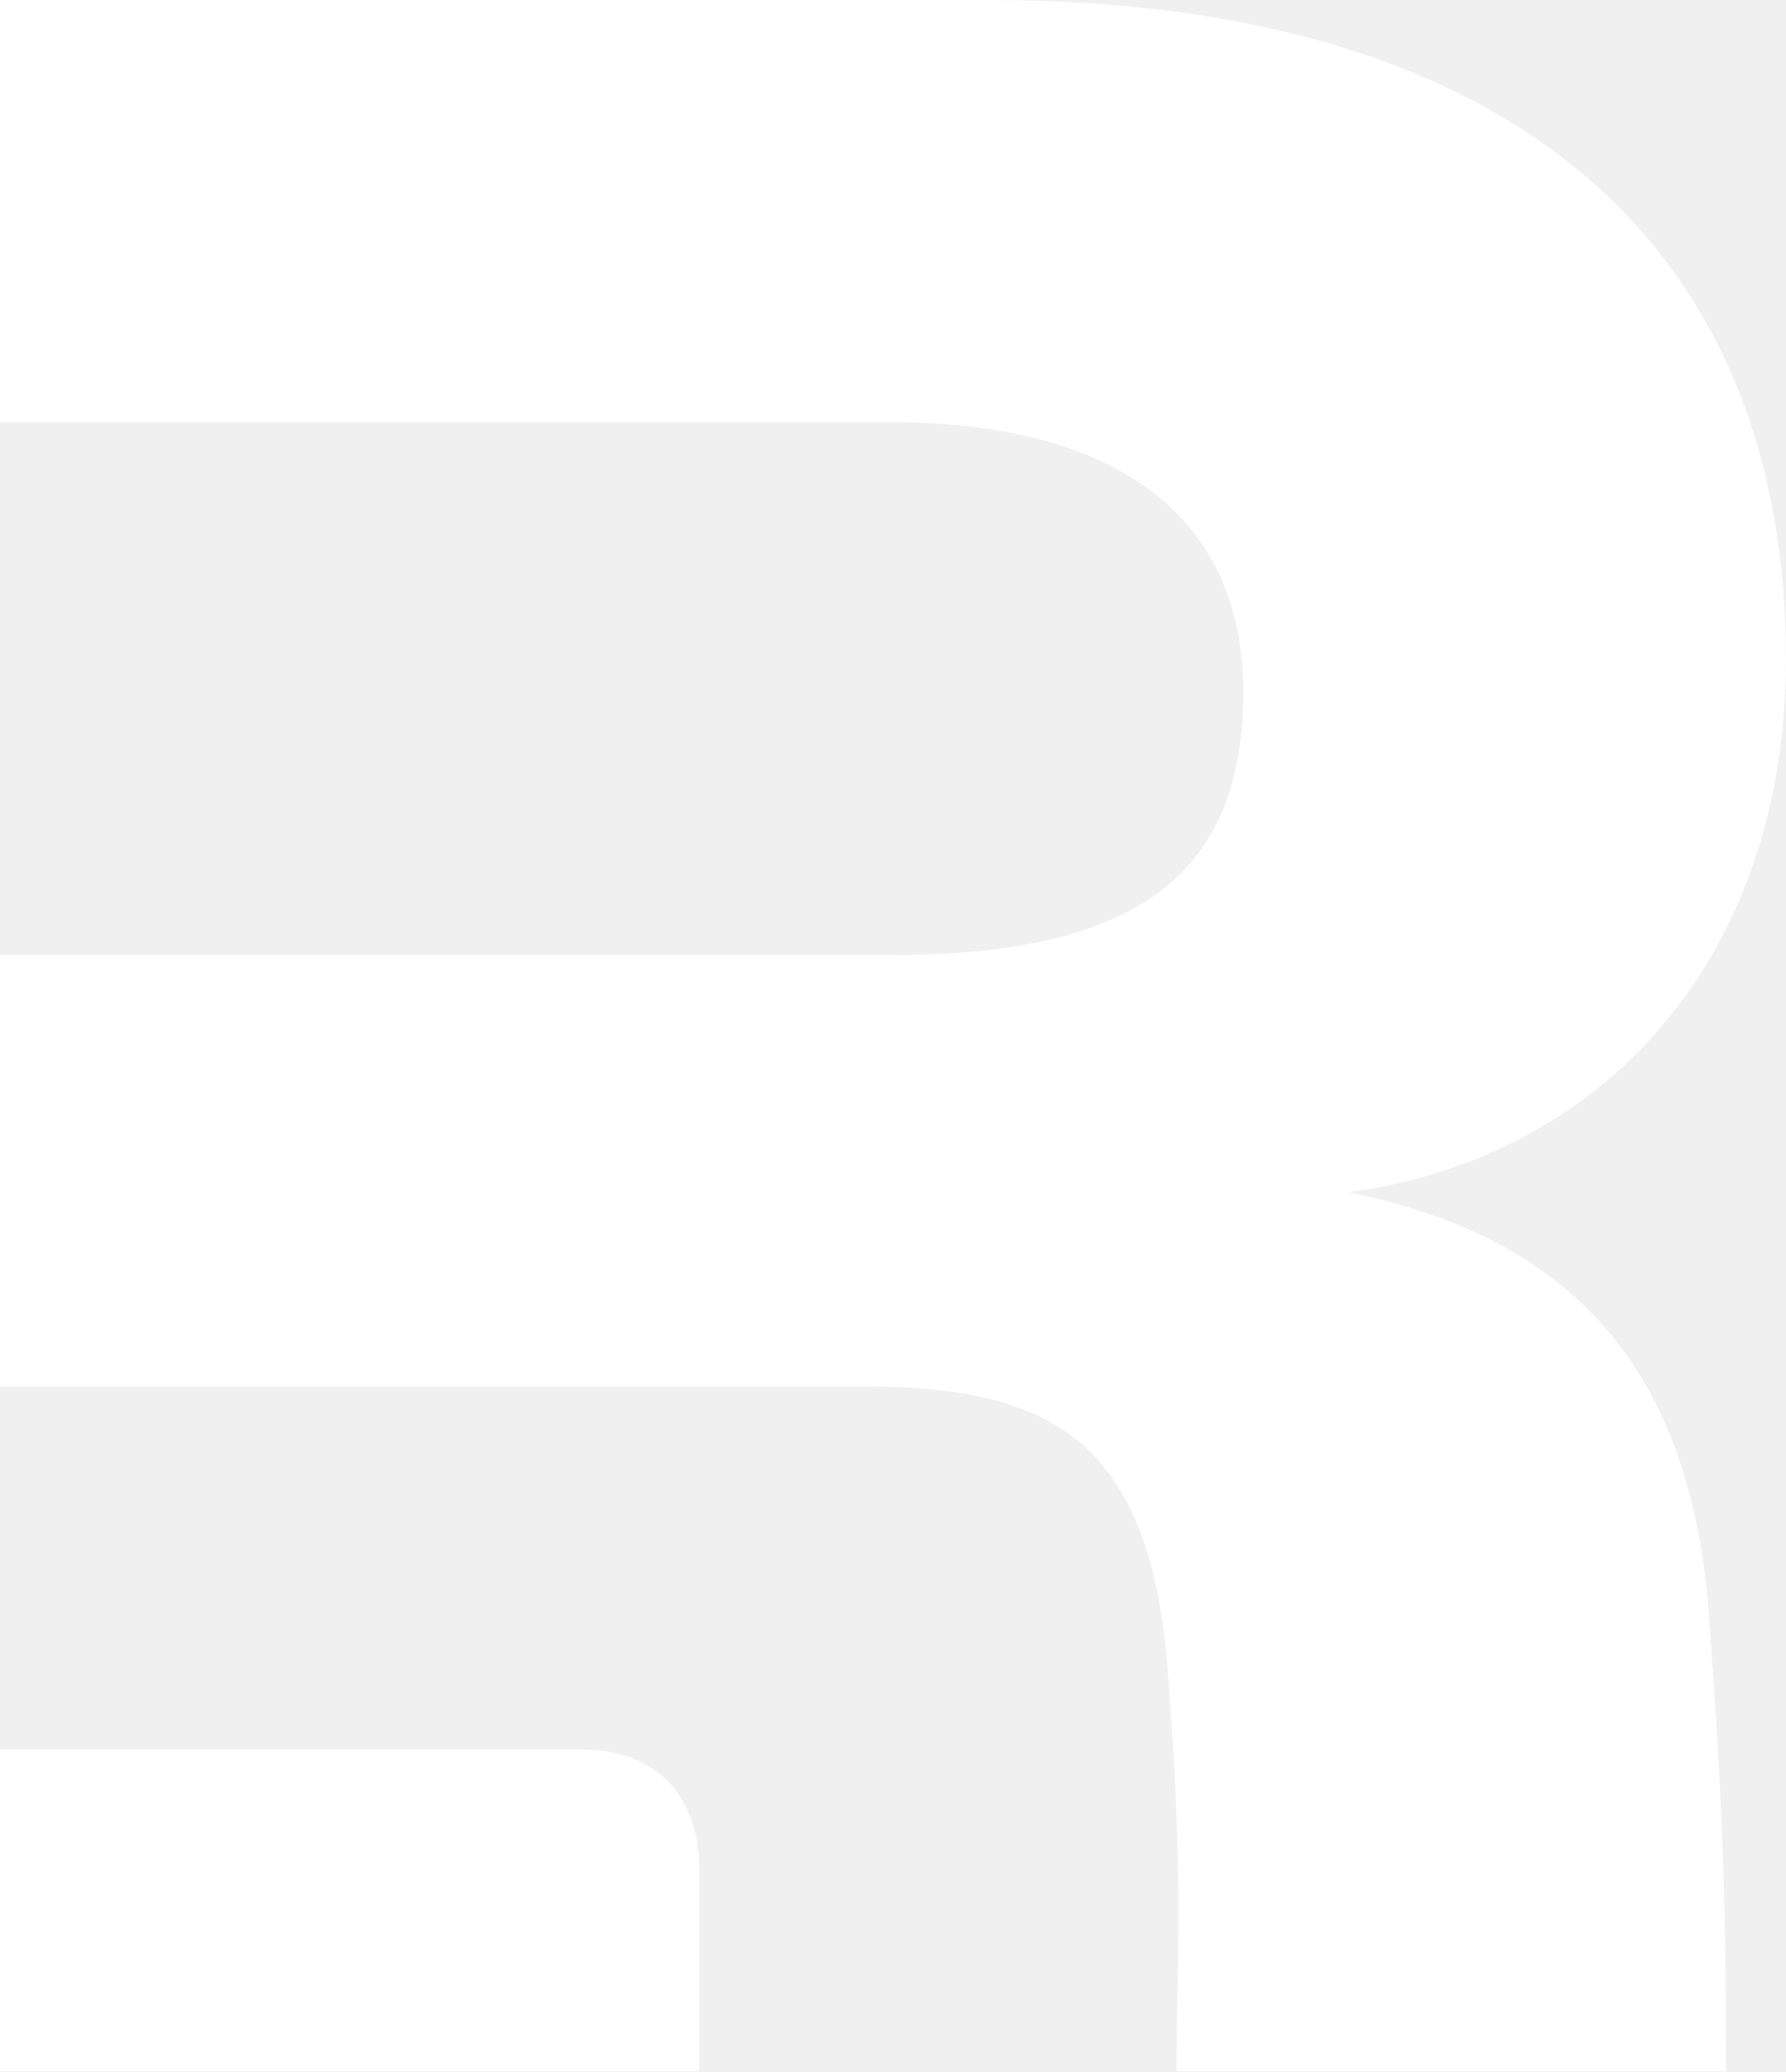
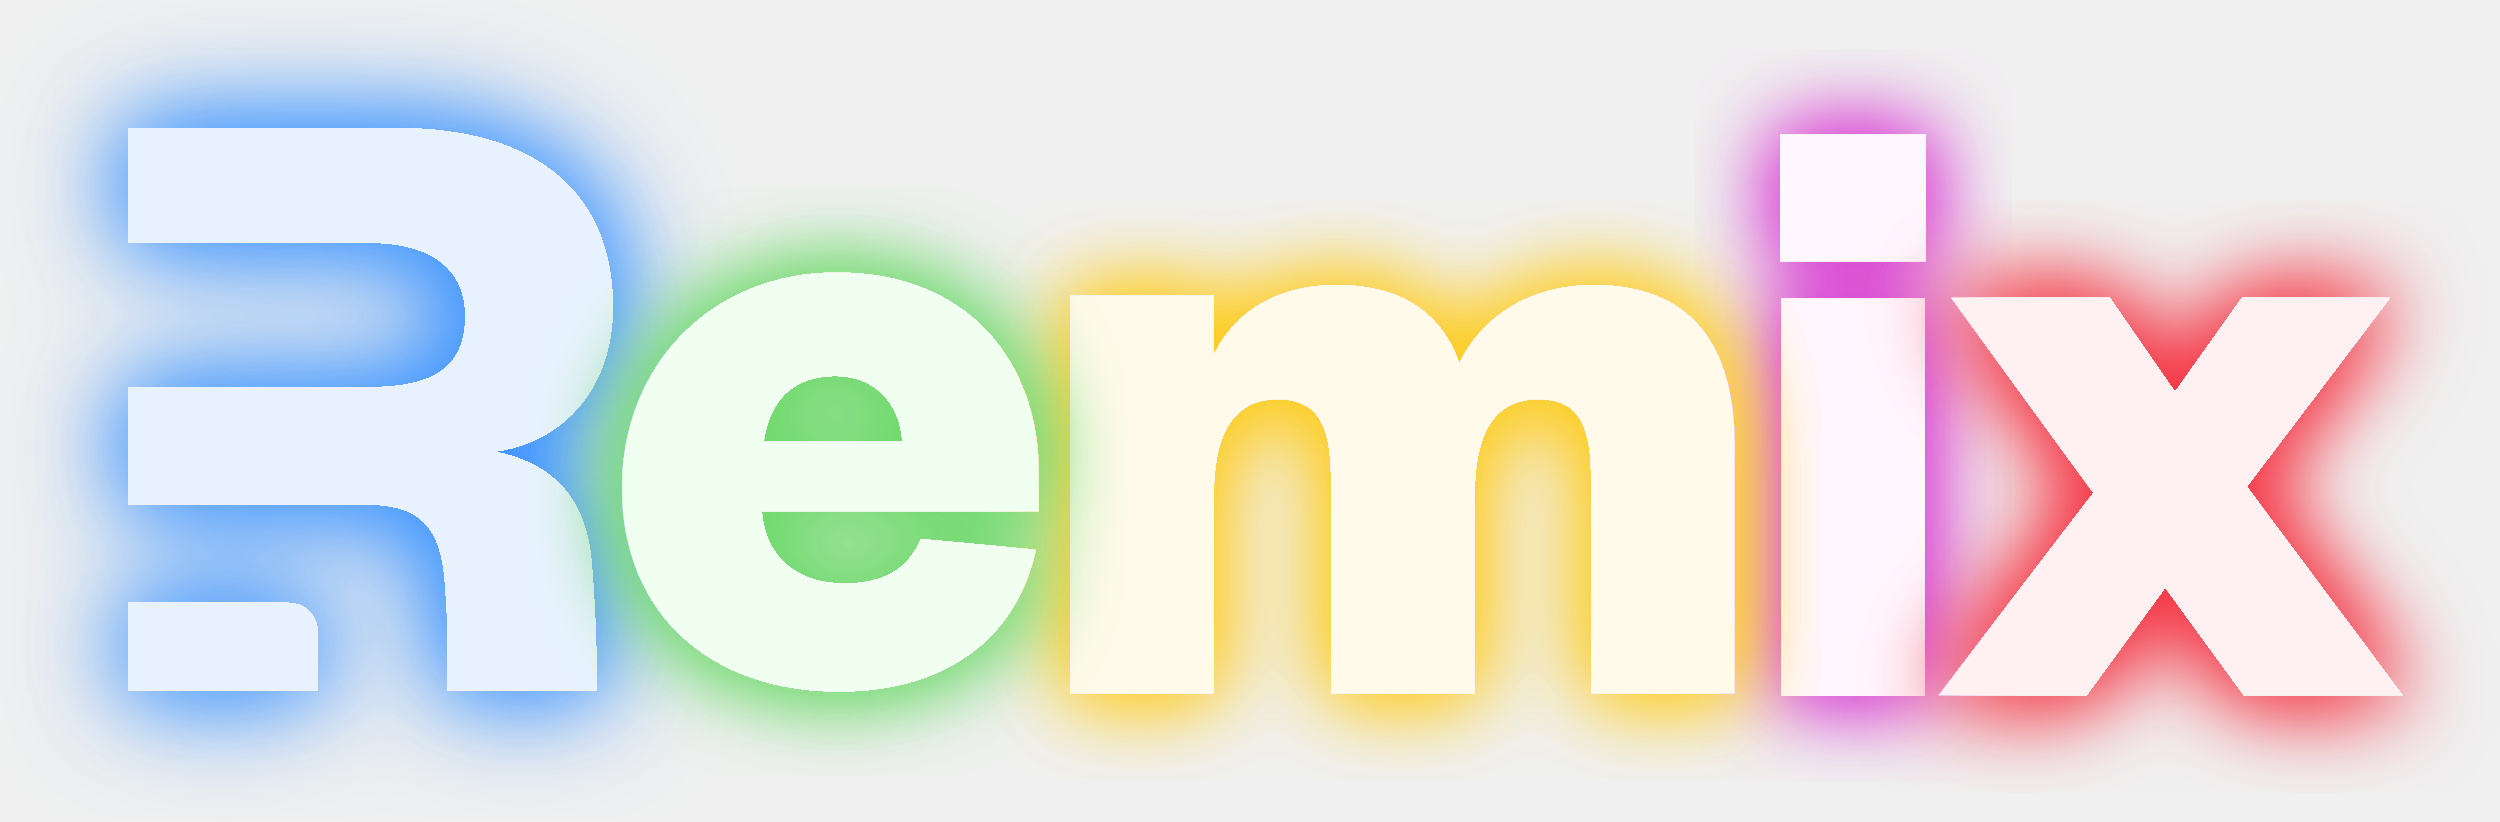
- <svg xmlns="http://www.w3.org/2000/svg" width="256px" height="297px" viewBox="0 0 256 297" version="1.1">
-   <g stroke="none" stroke-width="1" fill="none" fill-rule="evenodd">
-     <path d="M141.675,-7.10542736e-15 C218.047,-7.10542736e-15 256,36.349 256,94.414 C256,137.844 229.293,166.167 193.215,170.888 C223.67,177.025 241.474,194.492 244.755,228.953 L245.229,235.29 L245.644,241.214 L246.002,246.756 L246.251,250.935 L246.518,255.865 L246.656,258.679 L246.854,263.149 L247.013,267.371 L247.092,269.798 L247.199,273.686 L247.291,278.132 L247.324,280.28 L247.384,286.506 L247.404,293.002 L247.405,296.887 L168.646,296.887 L168.65,295.266 L168.65,295.266 L168.678,292.12 L168.678,292.12 L168.725,289.055 L168.861,281.631 L168.896,279.142 L168.923,275.24 L168.923,275.24 L168.919,272.744 L168.896,270.127 L168.864,268.073 L168.8,265.197 L168.706,262.147 L168.581,258.905 L168.42,255.45 L168.325,253.637 L168.164,250.804 L167.979,247.828 L167.692,243.624 L167.445,240.282 C167.374,239.251 167.291,238.245 167.198,237.262 L166.996,235.328 C164.395,212.501 155.341,203.171 139.833,200.059 L138.526,199.814 C137.644,199.66 136.743,199.525 135.822,199.406 L134.425,199.242 C134.189,199.217 133.953,199.193 133.715,199.169 L132.273,199.042 L132.273,199.042 L130.802,198.939 L130.802,198.939 L129.3,198.858 L129.3,198.858 L127.786,198.8 L126.242,198.761 L124.668,198.743 L124.668,198.743 L0,198.74 L0,136.9 L127.619,136.9 C129.706,136.9 131.728,136.861 133.686,136.78 L135.622,136.685 L135.622,136.685 L137.515,136.563 L137.515,136.563 L139.365,136.413 C139.67,136.385 139.973,136.357 140.274,136.327 L142.059,136.134 C143.235,135.995 144.383,135.837 145.501,135.659 L147.158,135.378 C167.867,131.624 178.221,120.63 178.221,99.178 C178.221,75.104 161.354,60.513 127.619,60.513 L0,60.513 L0,-7.10542736e-15 L141.675,-7.10542736e-15 Z M83.276,250.785 C93.609,250.785 97.933,256.523 99.473,262.015 L99.676,262.804 L99.676,262.804 L99.843,263.587 L99.952,264.204 L99.998,264.51 L100.076,265.113 L100.134,265.704 L100.157,265.994 L100.188,266.562 L100.198,266.84 L100.206,267.381 L100.206,296.887 L0,296.887 L0,250.785 L83.276,250.785 Z" fill="#fff" fill-rule="nonzero" />
+ <svg xmlns="http://www.w3.org/2000/svg" width="819" height="269" viewBox="0 0 819 269" fill="none">
+   <g filter="url(#filter0_dd_3_93)">
+     <path d="M583.592 97.78V228H630.538V97.78H583.592ZM583.302 85.517H630.828V44.056H583.302V85.517Z" fill="#FFF7FF" />
  </g>
+   <g filter="url(#filter1_dd_3_93)">
+     <path fill-rule="evenodd" clip-rule="evenodd" d="M193.744 183.947C195.387 205.214 195.387 215.183 195.387 226.065H146.558C146.558 223.694 146.6 221.526 146.642 219.327C146.774 212.492 146.912 205.365 145.813 190.971C144.361 169.899 135.356 165.216 118.798 165.216H104.128H42V126.876H121.122C142.037 126.876 152.494 120.464 152.494 103.489C152.494 88.563 142.037 79.517 121.122 79.517H42V42H129.836C177.186 42 200.716 64.536 200.716 100.535C200.716 127.461 184.158 145.021 161.79 147.948C180.672 151.753 191.71 162.582 193.744 183.947Z" fill="#E8F2FF" />
+     <path d="M42 226.064V197.483H93.63C102.254 197.483 104.126 203.928 104.126 207.772V226.064H42Z" fill="#E8F2FF" />
+   </g>
+   <g filter="url(#filter2_dd_3_93)">
+     <path d="M782.943 97.524H734.548L712.523 128.474L691.079 97.524H639.206L685.862 161.467L635.148 227.745H683.544L709.336 192.416L735.127 227.745H787L735.996 159.423L782.943 97.524Z" fill="#FFF0F1" />
+   </g>
+   <g filter="url(#filter3_dd_3_93)">
+     <path d="M478.111 119.105C472.605 103.922 460.723 93.411 437.83 93.411C418.414 93.411 404.504 102.171 397.549 116.477V96.915H350.602V227.135H397.549V163.193C397.549 143.631 403.055 130.784 418.414 130.784C432.614 130.784 436.091 140.127 436.091 157.938V227.135H483.038V163.193C483.038 143.631 488.254 130.784 503.903 130.784C518.102 130.784 521.29 140.127 521.29 157.938V227.135H568.237V145.383C568.237 118.229 557.804 93.411 522.16 93.411C500.425 93.411 485.066 104.506 478.111 119.105Z" fill="#FFFAEA" />
+   </g>
+   <g filter="url(#filter4_dd_3_93)">
+     <path d="M301.716 176.598C297.369 186.818 289.255 191.197 276.504 191.197C262.304 191.197 250.712 183.606 249.553 167.547H340.258V154.408C340.258 119.08 317.365 89.298 274.185 89.298C233.904 89.298 203.766 118.788 203.766 159.956C203.766 201.416 233.325 226.526 274.765 226.526C308.961 226.526 332.724 209.883 339.389 180.102L301.716 176.598ZM250.133 144.773C251.871 132.51 258.537 123.167 273.606 123.167C287.516 123.167 295.05 133.094 295.63 144.773H250.133Z" fill="#F1FFF0" />
+   </g>
+   <defs>
+     <filter id="filter0_dd_3_93" x="555.302" y="16.056" width="103.526" height="239.944" filterUnits="userSpaceOnUse" color-interpolation-filters="sRGB">
+       <feFlood flood-opacity="0" result="BackgroundImageFix" />
+       <feColorMatrix in="SourceAlpha" type="matrix" values="0 0 0 0 0 0 0 0 0 0 0 0 0 0 0 0 0 0 127 0" result="hardAlpha" />
+       <feOffset />
+       <feGaussianBlur stdDeviation="14" />
+       <feComposite in2="hardAlpha" operator="out" />
+       <feColorMatrix type="matrix" values="0 0 0 0 0.847 0 0 0 0 0.231 0 0 0 0 0.824 0 0 0 1 0" />
+       <feBlend mode="normal" in2="BackgroundImageFix" result="effect1_dropShadow_3_93" />
+       <feColorMatrix in="SourceAlpha" type="matrix" values="0 0 0 0 0 0 0 0 0 0 0 0 0 0 0 0 0 0 127 0" result="hardAlpha" />
+       <feOffset />
+       <feGaussianBlur stdDeviation="14" />
+       <feComposite in2="hardAlpha" operator="out" />
+       <feColorMatrix type="matrix" values="0 0 0 0 0.847 0 0 0 0 0.231 0 0 0 0 0.824 0 0 0 1 0" />
+       <feBlend mode="normal" in2="effect1_dropShadow_3_93" result="effect2_dropShadow_3_93" />
+       <feBlend mode="normal" in="SourceGraphic" in2="effect2_dropShadow_3_93" result="shape" />
+     </filter>
+     <filter id="filter1_dd_3_93" x="0" y="0" width="242.715" height="268.065" filterUnits="userSpaceOnUse" color-interpolation-filters="sRGB">
+       <feFlood flood-opacity="0" result="BackgroundImageFix" />
+       <feColorMatrix in="SourceAlpha" type="matrix" values="0 0 0 0 0 0 0 0 0 0 0 0 0 0 0 0 0 0 127 0" result="hardAlpha" />
+       <feOffset />
+       <feGaussianBlur stdDeviation="21" />
+       <feComposite in2="hardAlpha" operator="out" />
+       <feColorMatrix type="matrix" values="0 0 0 0 0.224 0 0 0 0 0.573 0 0 0 0 1 0 0 0 1 0" />
+       <feBlend mode="normal" in2="BackgroundImageFix" result="effect1_dropShadow_3_93" />
+       <feColorMatrix in="SourceAlpha" type="matrix" values="0 0 0 0 0 0 0 0 0 0 0 0 0 0 0 0 0 0 127 0" result="hardAlpha" />
+       <feOffset />
+       <feGaussianBlur stdDeviation="14" />
+       <feComposite in2="hardAlpha" operator="out" />
+       <feColorMatrix type="matrix" values="0 0 0 0 0.224 0 0 0 0 0.573 0 0 0 0 1 0 0 0 0.9 0" />
+       <feBlend mode="normal" in2="effect1_dropShadow_3_93" result="effect2_dropShadow_3_93" />
+       <feBlend mode="normal" in="SourceGraphic" in2="effect2_dropShadow_3_93" result="shape" />
+     </filter>
+     <filter id="filter2_dd_3_93" x="603.148" y="65.524" width="215.852" height="194.22" filterUnits="userSpaceOnUse" color-interpolation-filters="sRGB">
+       <feFlood flood-opacity="0" result="BackgroundImageFix" />
+       <feColorMatrix in="SourceAlpha" type="matrix" values="0 0 0 0 0 0 0 0 0 0 0 0 0 0 0 0 0 0 127 0" result="hardAlpha" />
+       <feOffset />
+       <feGaussianBlur stdDeviation="14" />
+       <feComposite in2="hardAlpha" operator="out" />
+       <feColorMatrix type="matrix" values="0 0 0 0 0.961 0 0 0 0 0.2 0 0 0 0 0.259 0 0 0 1 0" />
+       <feBlend mode="normal" in2="BackgroundImageFix" result="effect1_dropShadow_3_93" />
+       <feColorMatrix in="SourceAlpha" type="matrix" values="0 0 0 0 0 0 0 0 0 0 0 0 0 0 0 0 0 0 127 0" result="hardAlpha" />
+       <feOffset />
+       <feGaussianBlur stdDeviation="16" />
+       <feComposite in2="hardAlpha" operator="out" />
+       <feColorMatrix type="matrix" values="0 0 0 0 0.961 0 0 0 0 0.2 0 0 0 0 0.259 0 0 0 1 0" />
+       <feBlend mode="normal" in2="effect1_dropShadow_3_93" result="effect2_dropShadow_3_93" />
+       <feBlend mode="normal" in="SourceGraphic" in2="effect2_dropShadow_3_93" result="shape" />
+     </filter>
+     <filter id="filter3_dd_3_93" x="322.602" y="65.411" width="273.635" height="189.724" filterUnits="userSpaceOnUse" color-interpolation-filters="sRGB">
+       <feFlood flood-opacity="0" result="BackgroundImageFix" />
+       <feColorMatrix in="SourceAlpha" type="matrix" values="0 0 0 0 0 0 0 0 0 0 0 0 0 0 0 0 0 0 127 0" result="hardAlpha" />
+       <feOffset />
+       <feGaussianBlur stdDeviation="14" />
+       <feComposite in2="hardAlpha" operator="out" />
+       <feColorMatrix type="matrix" values="0 0 0 0 0.996 0 0 0 0 0.8 0 0 0 0 0.106 0 0 0 1 0" />
+       <feBlend mode="normal" in2="BackgroundImageFix" result="effect1_dropShadow_3_93" />
+       <feColorMatrix in="SourceAlpha" type="matrix" values="0 0 0 0 0 0 0 0 0 0 0 0 0 0 0 0 0 0 127 0" result="hardAlpha" />
+       <feOffset />
+       <feGaussianBlur stdDeviation="14" />
+       <feComposite in2="hardAlpha" operator="out" />
+       <feColorMatrix type="matrix" values="0 0 0 0 0.996 0 0 0 0 0.8 0 0 0 0 0.106 0 0 0 1 0" />
+       <feBlend mode="normal" in2="effect1_dropShadow_3_93" result="effect2_dropShadow_3_93" />
+       <feBlend mode="normal" in="SourceGraphic" in2="effect2_dropShadow_3_93" result="shape" />
+     </filter>
+     <filter id="filter4_dd_3_93" x="175.766" y="61.298" width="192.493" height="193.228" filterUnits="userSpaceOnUse" color-interpolation-filters="sRGB">
+       <feFlood flood-opacity="0" result="BackgroundImageFix" />
+       <feColorMatrix in="SourceAlpha" type="matrix" values="0 0 0 0 0 0 0 0 0 0 0 0 0 0 0 0 0 0 127 0" result="hardAlpha" />
+       <feOffset />
+       <feGaussianBlur stdDeviation="14" />
+       <feComposite in2="hardAlpha" operator="out" />
+       <feColorMatrix type="matrix" values="0 0 0 0 0.42 0 0 0 0 0.851 0 0 0 0 0.408 0 0 0 1 0" />
+       <feBlend mode="normal" in2="BackgroundImageFix" result="effect1_dropShadow_3_93" />
+       <feColorMatrix in="SourceAlpha" type="matrix" values="0 0 0 0 0 0 0 0 0 0 0 0 0 0 0 0 0 0 127 0" result="hardAlpha" />
+       <feOffset />
+       <feGaussianBlur stdDeviation="14" />
+       <feComposite in2="hardAlpha" operator="out" />
+       <feColorMatrix type="matrix" values="0 0 0 0 0.42 0 0 0 0 0.851 0 0 0 0 0.408 0 0 0 1 0" />
+       <feBlend mode="normal" in2="effect1_dropShadow_3_93" result="effect2_dropShadow_3_93" />
+       <feBlend mode="normal" in="SourceGraphic" in2="effect2_dropShadow_3_93" result="shape" />
+     </filter>
+   </defs>
</svg>
